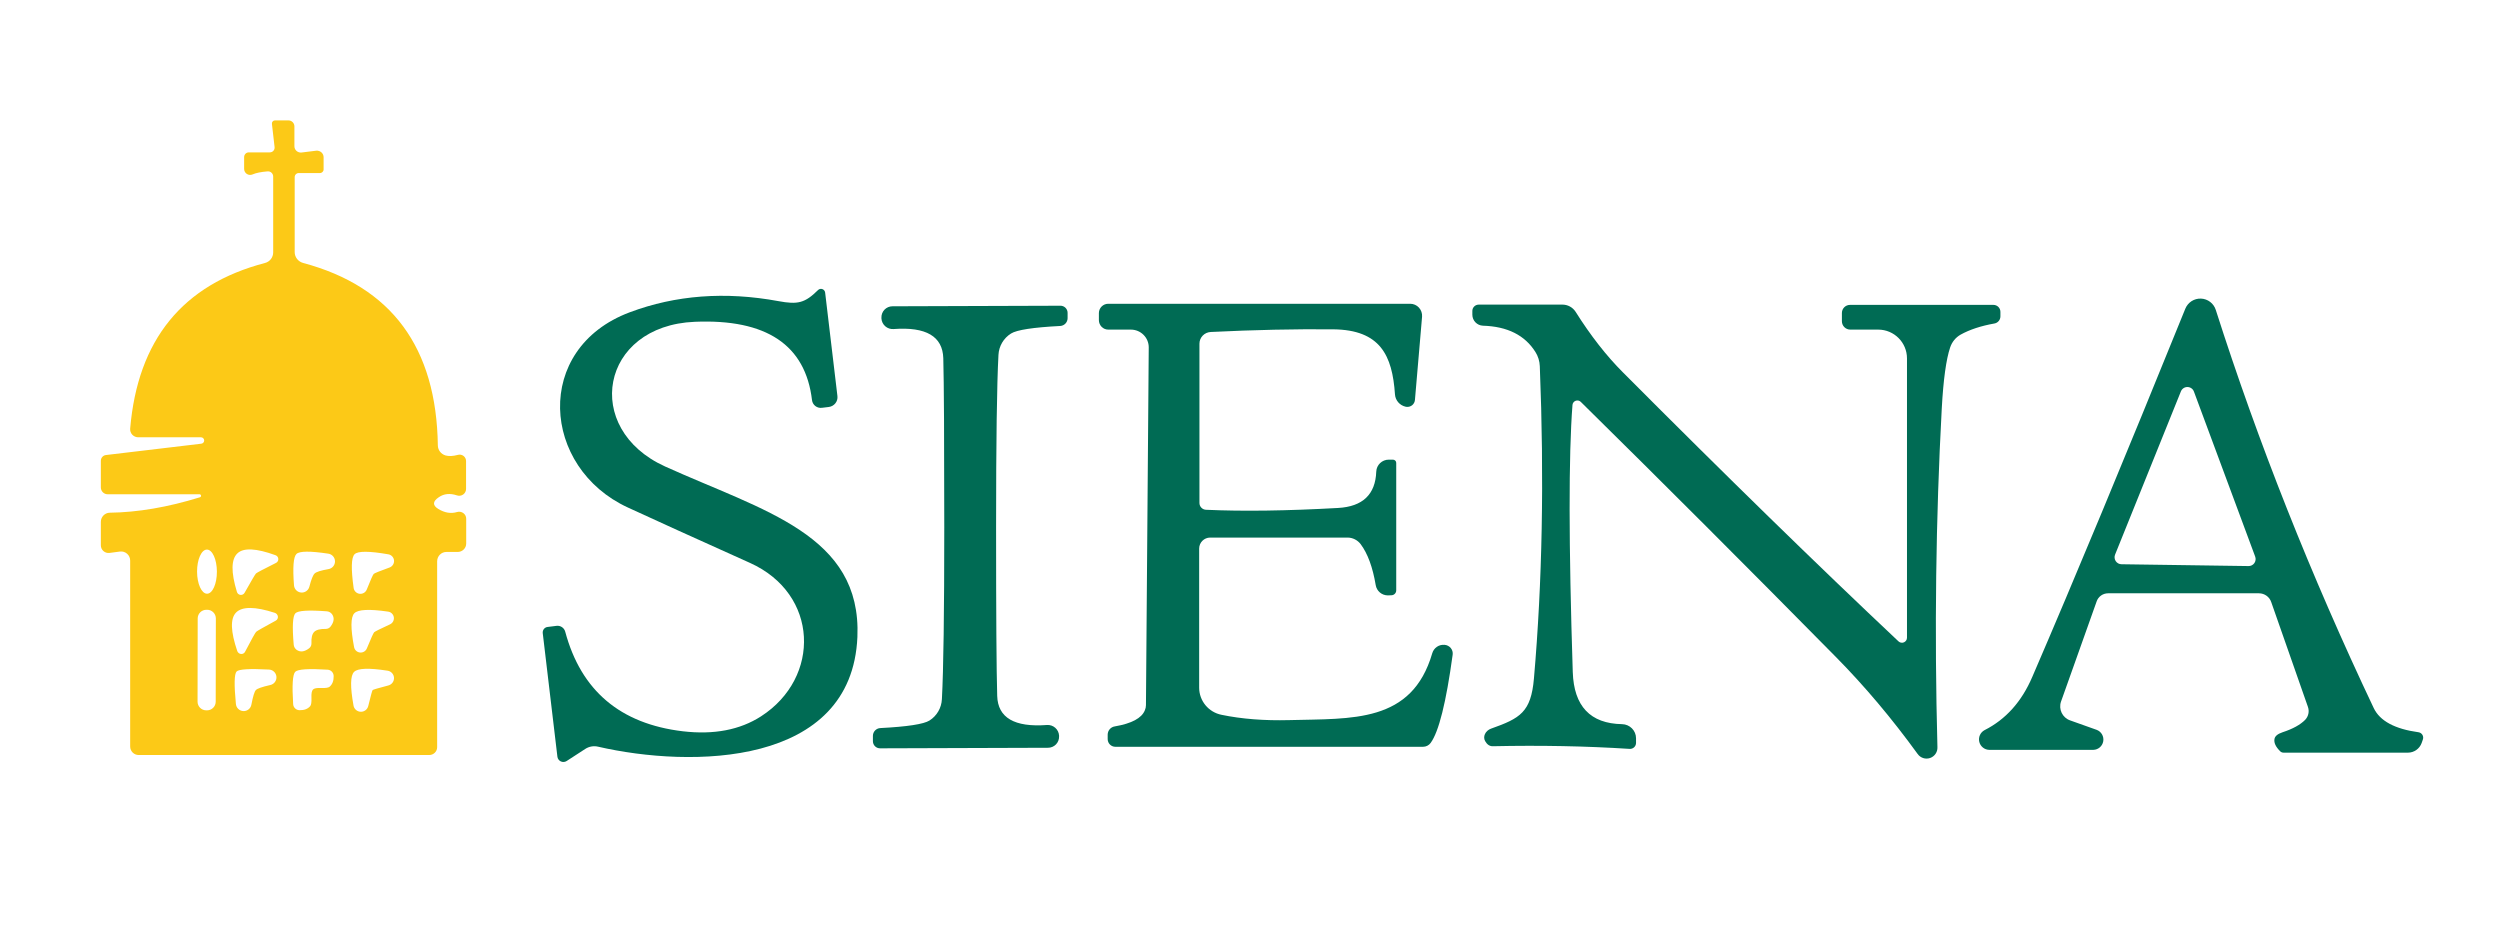
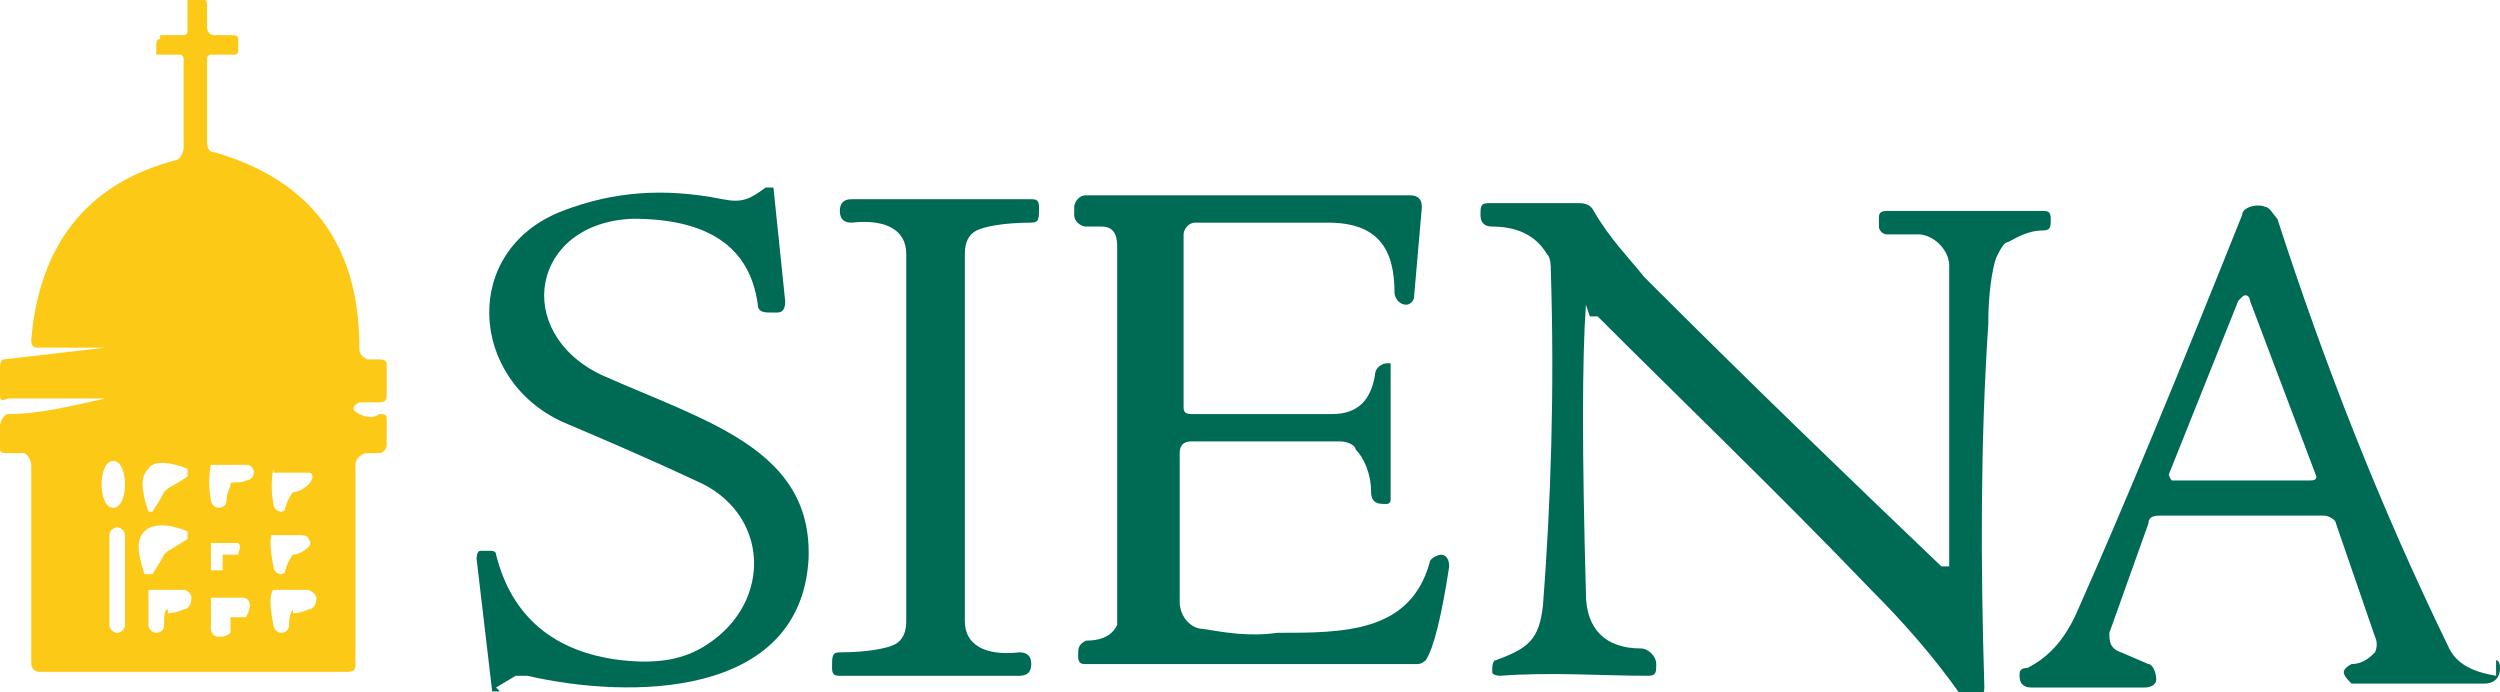
- <svg xmlns="http://www.w3.org/2000/svg" version="1.1" viewBox="0.00 0.00 179.00 67.00" width="179.00" height="67.00">
-   <path fill="#fcc917" d="   M 17.81 10.91   L 19.32 10.91   A 0.34 0.34 0.0 0 0 19.66 10.53   L 19.47 8.87   A 0.22 0.22 0.0 0 1 19.69 8.62   L 20.65 8.62   A 0.43 0.43 0.0 0 1 21.08 9.05   L 21.08 10.47   A 0.46 0.45 -3.4 0 0 21.59 10.92   L 22.64 10.79   A 0.48 0.47 -3.3 0 1 23.17 11.26   L 23.17 12.13   A 0.26 0.26 0.0 0 1 22.91 12.39   L 21.39 12.39   A 0.29 0.29 0.0 0 0 21.10 12.68   L 21.10 18.05   A 0.82 0.80 7.5 0 0 21.71 18.83   Q 31.20 21.37 31.35 31.90   A 0.77 0.75 7.9 0 0 31.90 32.61   Q 32.26 32.71 32.78 32.57   A 0.46 0.46 0.0 0 1 33.37 33.01   L 33.37 35.01   A 0.49 0.49 0.0 0 1 32.72 35.47   Q 31.97 35.22 31.42 35.60   Q 30.75 36.05 31.38 36.44   Q 32.07 36.86 32.73 36.66   A 0.51 0.50 -8.2 0 1 33.38 37.14   L 33.38 38.92   A 0.61 0.60 -0.0 0 1 32.77 39.52   L 31.96 39.52   A 0.67 0.66 90.0 0 0 31.30 40.19   L 31.30 53.50   A 0.57 0.56 -0.0 0 1 30.73 54.06   L 9.93 54.06   A 0.61 0.61 0.0 0 1 9.32 53.45   L 9.32 40.14   A 0.65 0.65 0.0 0 0 8.59 39.49   L 7.84 39.59   A 0.55 0.55 0.0 0 1 7.22 39.04   L 7.22 37.37   A 0.66 0.65 89.6 0 1 7.86 36.71   Q 10.87 36.67 14.30 35.61   A 0.11 0.11 0.0 0 0 14.27 35.39   L 7.71 35.39   A 0.49 0.49 0.0 0 1 7.22 34.90   L 7.22 33.00   A 0.42 0.41 87.0 0 1 7.59 32.58   L 14.40 31.77   A 0.23 0.23 0.0 0 0 14.38 31.31   L 9.90 31.31   A 0.58 0.57 2.3 0 1 9.32 30.69   Q 10.13 21.15 18.97 18.83   A 0.78 0.78 0.0 0 0 19.56 18.07   L 19.56 12.64   A 0.37 0.37 0.0 0 0 19.16 12.27   Q 18.44 12.33 18.08 12.49   A 0.43 0.43 0.0 0 1 17.48 12.10   L 17.48 11.25   A 0.34 0.33 -90.0 0 1 17.81 10.91   Z   M 14.815 39.35   A 1.58 0.71 -90.2 0 0 14.11 40.932   A 1.58 0.71 -90.2 0 0 14.825 42.51   A 1.58 0.71 -90.2 0 0 15.53 40.928   A 1.58 0.71 -90.2 0 0 14.815 39.35   Z   M 18.33 41.06   Q 18.43 40.97 19.75 40.31   A 0.30 0.30 0.0 0 0 19.72 39.75   Q 17.65 39.00 17.00 39.62   Q 16.32 40.26 16.96 42.37   A 0.30 0.30 0.0 0 0 17.52 42.43   Q 18.24 41.15 18.33 41.06   Z   M 21.23 39.66   Q 20.90 39.97 21.05 41.91   A 0.56 0.56 0.0 0 0 22.15 42.01   Q 22.35 41.23 22.53 41.06   Q 22.71 40.89 23.51 40.75   A 0.56 0.56 0.0 0 0 23.49 39.64   Q 21.56 39.35 21.23 39.66   Z   M 25.39 39.68   Q 25.03 40.03 25.32 42.10   A 0.49 0.49 0.0 0 0 26.26 42.21   Q 26.67 41.18 26.76 41.09   Q 26.85 41.01 27.90 40.63   A 0.49 0.49 0.0 0 0 27.81 39.69   Q 25.75 39.33 25.39 39.68   Z   M 15.455 44.281   A 0.62 0.62 0.0 0 0 14.836 43.66   L 14.776 43.66   A 0.62 0.62 0.0 0 0 14.155 44.279   L 14.145 50.239   A 0.62 0.62 0.0 0 0 14.764 50.86   L 14.824 50.86   A 0.62 0.62 0.0 0 0 15.445 50.241   L 15.455 44.281   Z   M 18.34 45.24   Q 18.43 45.15 19.74 44.44   A 0.31 0.30 39.9 0 0 19.68 43.88   Q 17.56 43.19 16.90 43.86   Q 16.27 44.51 16.99 46.62   A 0.31 0.30 49.0 0 0 17.55 46.66   Q 18.24 45.34 18.34 45.24   Z   M 21.15 43.91   Q 20.86 44.21 21.03 46.16   A 0.53 0.50 16.5 0 0 21.24 46.53   Q 21.63 46.80 22.13 46.42   A 0.43 0.42 71.0 0 0 22.30 46.07   Q 22.27 45.47 22.50 45.24   Q 22.72 45.02 23.33 45.03   A 0.43 0.42 18.4 0 0 23.67 44.86   Q 24.05 44.36 23.77 43.97   A 0.53 0.50 72.9 0 0 23.40 43.77   Q 21.44 43.62 21.15 43.91   Z   M 25.37 43.91   Q 24.97 44.32 25.35 46.32   A 0.48 0.48 0.0 0 0 26.27 46.42   Q 26.71 45.35 26.79 45.27   Q 26.87 45.19 27.91 44.71   A 0.48 0.48 0.0 0 0 27.77 43.79   Q 25.77 43.50 25.37 43.91   Z   M 21.14 48.10   Q 20.86 48.38 20.99 50.42   A 0.46 0.46 0.0 0 0 21.45 50.85   Q 21.95 50.86 22.21 50.56   Q 22.32 50.43 22.30 49.95   Q 22.28 49.51 22.41 49.37   Q 22.54 49.24 22.99 49.26   Q 23.47 49.28 23.60 49.17   Q 23.90 48.91 23.89 48.41   A 0.46 0.46 0.0 0 0 23.46 47.95   Q 21.42 47.82 21.14 48.10   Z   M 18.32 49.41   Q 18.46 49.25 19.34 49.05   A 0.56 0.56 0.0 0 0 19.24 47.94   Q 17.18 47.83 16.94 48.08   Q 16.69 48.34 16.89 50.40   A 0.56 0.56 0.0 0 0 18.00 50.45   Q 18.17 49.56 18.32 49.41   Z   M 26.68 49.41   Q 26.73 49.36 27.80 49.08   A 0.54 0.54 0.0 0 0 27.74 48.02   Q 25.74 47.71 25.35 48.11   Q 24.95 48.51 25.31 50.51   A 0.54 0.54 0.0 0 0 26.37 50.54   Q 26.63 49.47 26.68 49.41   Z" />
-   <path fill="#006b54" d="   M 40.57 54.49   A 0.43 0.43 0.0 0 1 39.91 54.18   L 38.86 45.33   A 0.40 0.39 84.2 0 1 39.21 44.89   L 39.85 44.81   A 0.57 0.57 0.0 0 1 40.47 45.23   Q 42.17 51.56 48.89 52.36   Q 52.22 52.75 54.49 51.29   C 58.79 48.52 58.64 42.52 53.69 40.30   Q 47.66 37.59 44.96 36.34   C 38.77 33.49 38.15 24.96 45.09 22.36   Q 50.03 20.51 55.73 21.56   C 57.12 21.82 57.63 21.70 58.57 20.77   A 0.30 0.30 0.0 0 1 59.08 20.95   L 59.96 28.36   A 0.71 0.70 -7.0 0 1 59.34 29.14   L 58.84 29.20   A 0.63 0.63 0.0 0 1 58.14 28.65   Q 57.44 22.72 49.75 23.04   C 42.97 23.32 41.66 30.70 47.62 33.40   C 54.67 36.59 61.70 38.28 61.39 45.61   C 60.99 54.91 49.49 55.00 42.81 53.46   A 1.19 1.17 -54.5 0 0 41.91 53.62   L 40.57 54.49   Z" />
-   <path fill="#006b54" d="   M 79.35 23.60   A 0.68 0.67 -90.0 0 1 78.68 22.92   L 78.68 22.42   A 0.67 0.67 0.0 0 1 79.35 21.75   L 100.97 21.75   A 0.86 0.85 -87.5 0 1 101.82 22.68   L 101.31 28.63   A 0.54 0.54 0.0 0 1 100.71 29.13   L 100.64 29.12   A 0.98 0.97 4.4 0 1 99.88 28.24   C 99.69 25.43 98.82 23.62 95.47 23.58   Q 91.38 23.54 86.69 23.77   A 0.85 0.84 -1.4 0 0 85.88 24.61   L 85.88 36.01   A 0.49 0.49 0.0 0 0 86.35 36.50   Q 90.31 36.68 95.81 36.37   Q 98.45 36.22 98.54 33.77   A 0.90 0.89 1.0 0 1 99.44 32.91   L 99.73 32.91   A 0.24 0.23 0.0 0 1 99.97 33.14   L 99.97 42.27   A 0.35 0.35 0.0 0 1 99.64 42.62   L 99.37 42.63   A 0.88 0.88 0.0 0 1 98.50 41.89   Q 98.18 39.98 97.43 38.97   A 1.20 1.18 71.2 0 0 96.48 38.49   L 86.65 38.49   A 0.79 0.79 0.0 0 0 85.86 39.28   L 85.86 49.24   A 1.99 1.98 5.7 0 0 87.46 51.18   Q 89.63 51.63 92.31 51.56   C 96.81 51.44 101.09 51.79 102.55 46.77   A 0.84 0.83 -79.7 0 1 103.41 46.17   L 103.43 46.17   A 0.63 0.62 6.4 0 1 104.01 46.88   Q 103.31 52.01 102.43 53.20   A 0.68 0.67 18.0 0 1 101.89 53.47   L 79.86 53.47   A 0.55 0.55 0.0 0 1 79.31 52.92   L 79.31 52.60   A 0.60 0.60 0.0 0 1 79.82 52.01   Q 81.63 51.70 81.97 50.86   A 0.95 0.87 -35.3 0 0 82.05 50.49   L 82.25 24.88   A 1.28 1.27 0.2 0 0 80.97 23.60   L 79.35 23.60   Z" />
-   <path fill="#006b54" d="   M 173.17 52.43   A 0.39 0.39 0.0 0 1 173.48 52.94   L 173.39 53.20   A 1.05 1.04 -80.0 0 1 172.41 53.89   L 163.50 53.89   A 0.34 0.34 0.0 0 1 163.25 53.78   Q 162.79 53.32 162.85 52.93   Q 162.89 52.61 163.43 52.43   Q 164.53 52.07 165.05 51.54   A 0.91 0.90 -32.8 0 0 165.25 50.62   L 162.62 43.11   A 0.93 0.92 -9.1 0 0 161.74 42.48   L 150.94 42.48   A 0.87 0.86 9.4 0 0 150.12 43.06   L 147.57 50.23   A 1.06 1.06 0.0 0 0 148.22 51.58   L 150.13 52.26   A 0.74 0.74 0.0 0 1 149.88 53.69   L 142.43 53.69   A 0.75 0.75 0.0 0 1 142.09 52.28   Q 144.37 51.13 145.51 48.47   Q 150.01 38.04 156.47 22.10   A 1.16 1.16 0.0 0 1 158.65 22.19   Q 163.21 36.46 169.96 50.70   Q 170.62 52.08 173.17 52.43   Z   M 151.44 39.71   A 0.50 0.50 0.0 0 0 151.90 40.40   L 160.99 40.53   A 0.50 0.50 0.0 0 0 161.47 39.85   L 157.09 28.05   A 0.50 0.50 0.0 0 0 156.15 28.03   L 151.44 39.71   Z" />
-   <path fill="#006b54" d="   M 112.59 28.99   Q 112.17 34.40 112.61 48.12   Q 112.73 51.79 116.14 51.85   A 1.02 1.01 0.6 0 1 117.14 52.86   L 117.14 53.19   A 0.43 0.43 0.0 0 1 116.68 53.62   Q 112.01 53.32 106.89 53.43   Q 106.55 53.44 106.34 53.07   A 0.69 0.59 -24.3 0 1 106.76 52.17   C 108.84 51.43 109.62 51.00 109.83 48.58   Q 110.73 38.26 110.25 26.22   A 2.06 2.01 -62.7 0 0 109.94 25.21   Q 108.81 23.40 106.18 23.32   A 0.79 0.79 0.0 0 1 105.42 22.53   L 105.42 22.26   A 0.46 0.45 0.0 0 1 105.88 21.81   L 111.87 21.81   A 1.12 1.12 0.0 0 1 112.81 22.32   Q 114.43 24.89 116.20 26.66   Q 127.24 37.74 135.93 45.92   A 0.36 0.36 0.0 0 0 136.54 45.66   L 136.54 25.66   A 2.06 2.06 0.0 0 0 134.48 23.60   L 132.48 23.60   A 0.60 0.60 0.0 0 1 131.88 23.00   L 131.88 22.41   A 0.58 0.58 0.0 0 1 132.46 21.83   L 142.73 21.83   A 0.50 0.50 0.0 0 1 143.23 22.33   L 143.23 22.65   A 0.52 0.52 0.0 0 1 142.81 23.16   Q 141.35 23.42 140.38 23.96   A 1.66 1.62 84.9 0 0 139.63 24.88   Q 139.20 26.16 139.03 29.25   Q 138.39 41.06 138.72 53.50   A 0.78 0.78 0.0 0 1 137.30 53.98   Q 134.53 50.16 131.45 47.04   Q 121.97 37.43 113.18 28.77   A 0.35 0.35 0.0 0 0 112.59 28.99   Z" />
-   <path fill="#006b54" d="   M 67.61 37.75   Q 67.61 28.31 67.54 25.65   Q 67.47 23.30 63.98 23.56   A 0.81 0.81 0.0 0 1 63.11 22.80   L 63.11 22.75   A 0.79 0.79 0.0 0 1 63.90 21.93   L 75.92 21.89   A 0.51 0.51 0.0 0 1 76.44 22.40   L 76.44 22.78   A 0.56 0.56 0.0 0 1 75.91 23.34   Q 73.01 23.49 72.39 23.88   A 1.92 1.91 75.4 0 0 71.49 25.41   Q 71.32 28.57 71.32 37.72   Q 71.32 47.17 71.40 49.83   Q 71.47 52.17 74.96 51.91   A 0.81 0.81 0.0 0 1 75.83 52.67   L 75.83 52.72   A 0.79 0.79 0.0 0 1 75.04 53.54   L 63.02 53.58   A 0.51 0.51 0.0 0 1 62.50 53.07   L 62.50 52.69   A 0.56 0.56 0.0 0 1 63.03 52.13   Q 65.93 51.98 66.55 51.59   A 1.92 1.91 75.4 0 0 67.44 50.06   Q 67.61 46.90 67.61 37.75   Z" />
+ <svg xmlns="http://www.w3.org/2000/svg" id="Layer_1" version="1.1" viewBox="0 0 64 17.7">
+   <defs>
+     <style>
+       .st0 {
+         fill: #006b54;
+       }
+ 
+       .st1 {
+         fill: #fcc917;
+       }
+     </style>
+   </defs>
+   <path class="st1" d="M4.1.9h.6c0,0,.1,0,.1-.1,0,0,0,0,0,0V0c0,0,0,0,0,0,0,0,0,0,0,0h.4C5.3,0,5.3,0,5.3.2h0v.5c0,0,0,.2.2.2,0,0,0,0,0,0h.4c.1,0,.2,0,.2.1,0,0,0,0,0,0v.3c0,0,0,.1-.1.1h-.6c0,0-.1,0-.1.1v2.1c0,.1,0,.3.2.3,2.4.7,3.7,2.3,3.7,5,0,.1,0,.2.2.3,0,0,.2,0,.3,0,0,0,.2,0,.2.1,0,0,0,0,0,0v.8c0,.1,0,.2-.2.2,0,0,0,0,0,0-.2,0-.4,0-.5,0-.2.1-.2.2,0,.3.2.1.4.1.5,0,.1,0,.2,0,.2.1,0,0,0,0,0,0v.7c0,.1-.1.2-.2.2h-.3c-.1,0-.3.1-.3.3v5.1c0,.1,0,.2-.2.2H1c-.1,0-.2-.1-.2-.2h0v-5.1c0-.1-.1-.3-.2-.3,0,0,0,0,0,0H.2c-.1,0-.2,0-.2-.1,0,0,0,0,0,0v-.6c0-.1.1-.3.2-.3.8,0,1.6-.2,2.5-.4,0,0,0,0,0,0,0,0,0,0,0,0H.2C0,10.3,0,10.2,0,10.1v-.7c0,0,0-.2.1-.2l2.6-.3s0,0,0,0c0,0,0,0,0,0h-1.7c-.1,0-.2,0-.2-.2,0,0,0,0,0,0,.2-2.4,1.4-4,3.7-4.6.1,0,.2-.2.2-.3V1.5c0,0,0-.1-.1-.1,0,0,0,0,0,0-.2,0-.3,0-.4,0,0,0-.2,0-.2,0,0,0,0,0,0,0v-.3c0,0,0-.1.1-.1h0ZM2.9,11.8c-.2,0-.3.3-.3.6h0c0,.3.1.6.3.6.2,0,.3-.3.3-.6h0c0-.3-.1-.6-.3-.6ZM4.3,12.5s.2-.1.5-.3c0,0,0,0,0-.2,0,0,0,0,0,0-.5-.2-.9-.2-1,0-.2.2-.2.5,0,1.1,0,0,0,0,.1,0,0,0,0,0,0,0,.2-.3.3-.5.3-.5ZM5.4,11.9c0,0-.1.4,0,.9,0,.1.1.2.2.2,0,0,.2,0,.2-.2,0-.2.1-.3.1-.4s.2,0,.4-.1c.1,0,.2-.1.2-.2,0,0,0-.2-.2-.2-.5,0-.8,0-.9,0ZM7,12c0,0-.1.4,0,.9,0,.1.1.2.2.2,0,0,.1,0,.1-.1.1-.3.2-.4.2-.4,0,0,.2,0,.4-.2,0,0,.1-.1.1-.2,0,0,0-.1-.1-.1-.5,0-.8,0-.9,0ZM3.2,13.7c0-.1-.1-.2-.2-.2h0c-.1,0-.2.1-.2.2h0s0,2.3,0,2.3c0,.1.1.2.2.2h0c.1,0,.2-.1.2-.2h0s0-2.3,0-2.3ZM4.3,14.1s.2-.1.5-.3c0,0,0,0,0-.2,0,0,0,0,0,0-.5-.2-.9-.2-1.1,0-.2.2-.2.5,0,1.1,0,0,0,0,.2,0,0,0,0,0,0,0,.2-.3.3-.5.3-.5ZM5.4,13.6c0,0,0,.4,0,.9,0,0,0,.1,0,.1.1,0,.2,0,.3,0,0,0,0,0,0-.1,0-.2,0-.3,0-.3,0,0,.2,0,.3,0,0,0,.1,0,.1,0,0-.1.1-.2,0-.3,0,0,0,0-.1,0-.5,0-.8,0-.9,0ZM7,13.6c-.1.1-.1.4,0,.9,0,.1.1.2.2.2,0,0,.1,0,.1-.1.1-.3.2-.4.2-.4,0,0,.2,0,.4-.2,0,0,.1-.1,0-.2,0,0,0-.1-.2-.1-.5,0-.8,0-.9,0ZM5.4,15.2c0,0,0,.4,0,.9,0,0,0,.2.2.2.1,0,.2,0,.3-.1,0,0,0-.1,0-.2,0-.1,0-.2,0-.2,0,0,.1,0,.2,0,.1,0,.2,0,.2,0,0,0,.1-.2.1-.3,0,0,0-.2-.2-.2-.5,0-.8,0-.9,0ZM4.3,15.7s.2,0,.4-.1c.1,0,.2-.1.2-.3,0-.1-.1-.2-.2-.2-.5,0-.8,0-.9,0,0,0,0,.4,0,.9,0,.1.1.2.2.2,0,0,.2,0,.2-.2,0-.2,0-.4.1-.4ZM7.5,15.7s.2,0,.4-.1c.1,0,.2-.1.2-.3,0,0,0-.1-.2-.2-.5,0-.8,0-.9,0-.1.1-.1.4,0,.9,0,.1.1.2.2.2,0,0,.2,0,.2-.2,0-.3.1-.4.1-.4Z" />
+   <path class="st0" d="M12.8,17.7c0,0-.2,0-.2,0,0,0,0,0,0,0l-.4-3.4c0,0,0-.2.1-.2,0,0,0,0,0,0h.2c.1,0,.2,0,.2.1.4,1.6,1.5,2.5,3.2,2.7.9.1,1.6,0,2.2-.4,1.7-1.1,1.6-3.4-.3-4.2-1.5-.7-2.7-1.2-3.4-1.5-2.4-1.1-2.6-4.4,0-5.4,1.3-.5,2.6-.6,4.1-.3.5.1.7,0,1.1-.3,0,0,.1,0,.2,0,0,0,0,0,0,0l.3,2.9c0,.1,0,.3-.2.3h-.2c-.1,0-.3,0-.3-.2-.2-1.5-1.3-2.2-3.2-2.2-2.6.1-3.1,2.9-.8,4,2.7,1.2,5.4,1.9,5.3,4.7-.2,3.6-4.6,3.6-7.2,3-.1,0-.2,0-.3,0l-.5.3Z" />
+   <path class="st0" d="M27.8,5.8c-.1,0-.3-.1-.3-.3v-.2c0-.1.1-.3.3-.3h8.3c.2,0,.3.1.3.3,0,0,0,0,0,0l-.2,2.3c0,.1-.1.2-.2.2,0,0,0,0,0,0h0c-.2,0-.3-.2-.3-.3,0-1.1-.4-1.8-1.7-1.8-1,0-2.2,0-3.4,0-.2,0-.3.2-.3.3v4.4c0,.1,0,.2.2.2,1,0,2.2,0,3.6,0,.7,0,1-.4,1.1-1,0-.2.2-.3.3-.3h.1c0,0,0,0,0,0v3.5c0,0,0,.1-.1.1h-.1c-.2,0-.3-.1-.3-.3,0-.5-.2-.9-.4-1.1,0-.1-.2-.2-.4-.2h-3.8c-.2,0-.3.1-.3.3v3.8c0,.4.3.7.6.7.6.1,1.2.2,1.9.1,1.7,0,3.4,0,3.9-1.8,0-.1.2-.2.3-.2h0c.1,0,.2.1.2.3,0,0,0,0,0,0-.2,1.3-.4,2.1-.6,2.4,0,0-.1.1-.2.1h-8.5c-.1,0-.2,0-.2-.2h0c0-.2,0-.3.2-.4.5,0,.7-.2.8-.4,0,0,0,0,0-.1V6.3c0-.3-.1-.5-.4-.5,0,0,0,0,0,0h-.6Z" />
+   <path class="st0" d="M63.9,16.9c0,0,.1,0,.1.2,0,0,0,0,0,0h0c0,.3-.2.4-.4.4h-3.4s0,0,0,0c-.1-.1-.2-.2-.2-.3,0,0,0-.1.2-.2.3,0,.5-.2.6-.3,0,0,.1-.2,0-.4l-1-2.9c0-.1-.2-.2-.3-.2h-4.2c-.1,0-.3,0-.3.2l-1,2.8c0,.2,0,.4.3.5l.7.3c.1,0,.2.2.2.4,0,.1-.1.2-.3.2h-2.9c-.2,0-.3-.1-.3-.3,0-.1,0-.2.2-.2.6-.3,1-.8,1.3-1.5,1.2-2.7,2.6-6.1,4.2-10.1,0-.2.4-.3.6-.2.1,0,.2.2.3.3,1.2,3.7,2.6,7.3,4.4,11,.2.4.6.6,1.2.7ZM55.5,12c0,0,0,.2.1.3,0,0,0,0,0,0h3.5c.1,0,.2,0,.2-.1,0,0,0,0,0,0l-1.7-4.5c0-.1-.1-.2-.2-.1,0,0,0,0-.1.1l-1.8,4.5Z" />
+   <path class="st0" d="M40.6,7.8c-.1,1.4-.1,3.8,0,7.4,0,.9.5,1.4,1.4,1.4.2,0,.4.2.4.4h0c0,.2,0,.3-.2.3,0,0,0,0,0,0-1.2,0-2.5-.1-3.8,0,0,0-.2,0-.2-.1,0-.1,0-.3.1-.3,0,0,0,0,0,0,.8-.3,1.1-.5,1.2-1.4.2-2.6.3-5.5.2-8.6,0-.1,0-.3-.1-.4-.3-.5-.8-.7-1.4-.7-.2,0-.3-.1-.3-.3h0c0-.2,0-.3.2-.3h2.3c.1,0,.3,0,.4.2.4.7.9,1.2,1.3,1.7,2.8,2.8,5.4,5.3,7.6,7.4,0,0,.1,0,.2,0,0,0,0,0,0,0v-7.7c0-.4-.4-.8-.8-.8h-.8c-.1,0-.2-.1-.2-.2v-.2c0-.1,0-.2.2-.2h4c.1,0,.2,0,.2.2h0c0,.2,0,.3-.2.3-.4,0-.7.2-.9.3-.1,0-.2.2-.3.4-.1.3-.2.9-.2,1.7-.2,3-.2,6.1-.1,9.3,0,.2-.1.3-.3.3-.1,0-.2,0-.3-.1-.7-1-1.5-1.9-2.3-2.7-2.4-2.5-4.8-4.8-7-7,0,0-.1,0-.2,0,0,0,0,0,0,0Z" />
+   <path class="st0" d="M23.2,11.2c0-2.4,0-4,0-4.7,0-.6-.5-.9-1.4-.8-.2,0-.3-.1-.3-.3,0,0,0,0,0,0h0c0-.2.1-.3.3-.3,0,0,0,0,0,0h4.6c.1,0,.2,0,.2.2,0,0,0,0,0,0h0c0,.3,0,.4-.2.4-.7,0-1.2.1-1.4.2-.2.1-.3.3-.3.6,0,.8,0,2.4,0,4.7s0,4,0,4.7c0,.6.5.9,1.4.8.2,0,.3.1.3.3,0,0,0,0,0,0h0c0,.2-.1.3-.3.3,0,0,0,0,0,0h-4.6c-.1,0-.2,0-.2-.2,0,0,0,0,0,0h0c0-.3,0-.4.2-.4.7,0,1.2-.1,1.4-.2.2-.1.3-.3.3-.6,0-.8,0-2.4,0-4.7Z" />
</svg>
